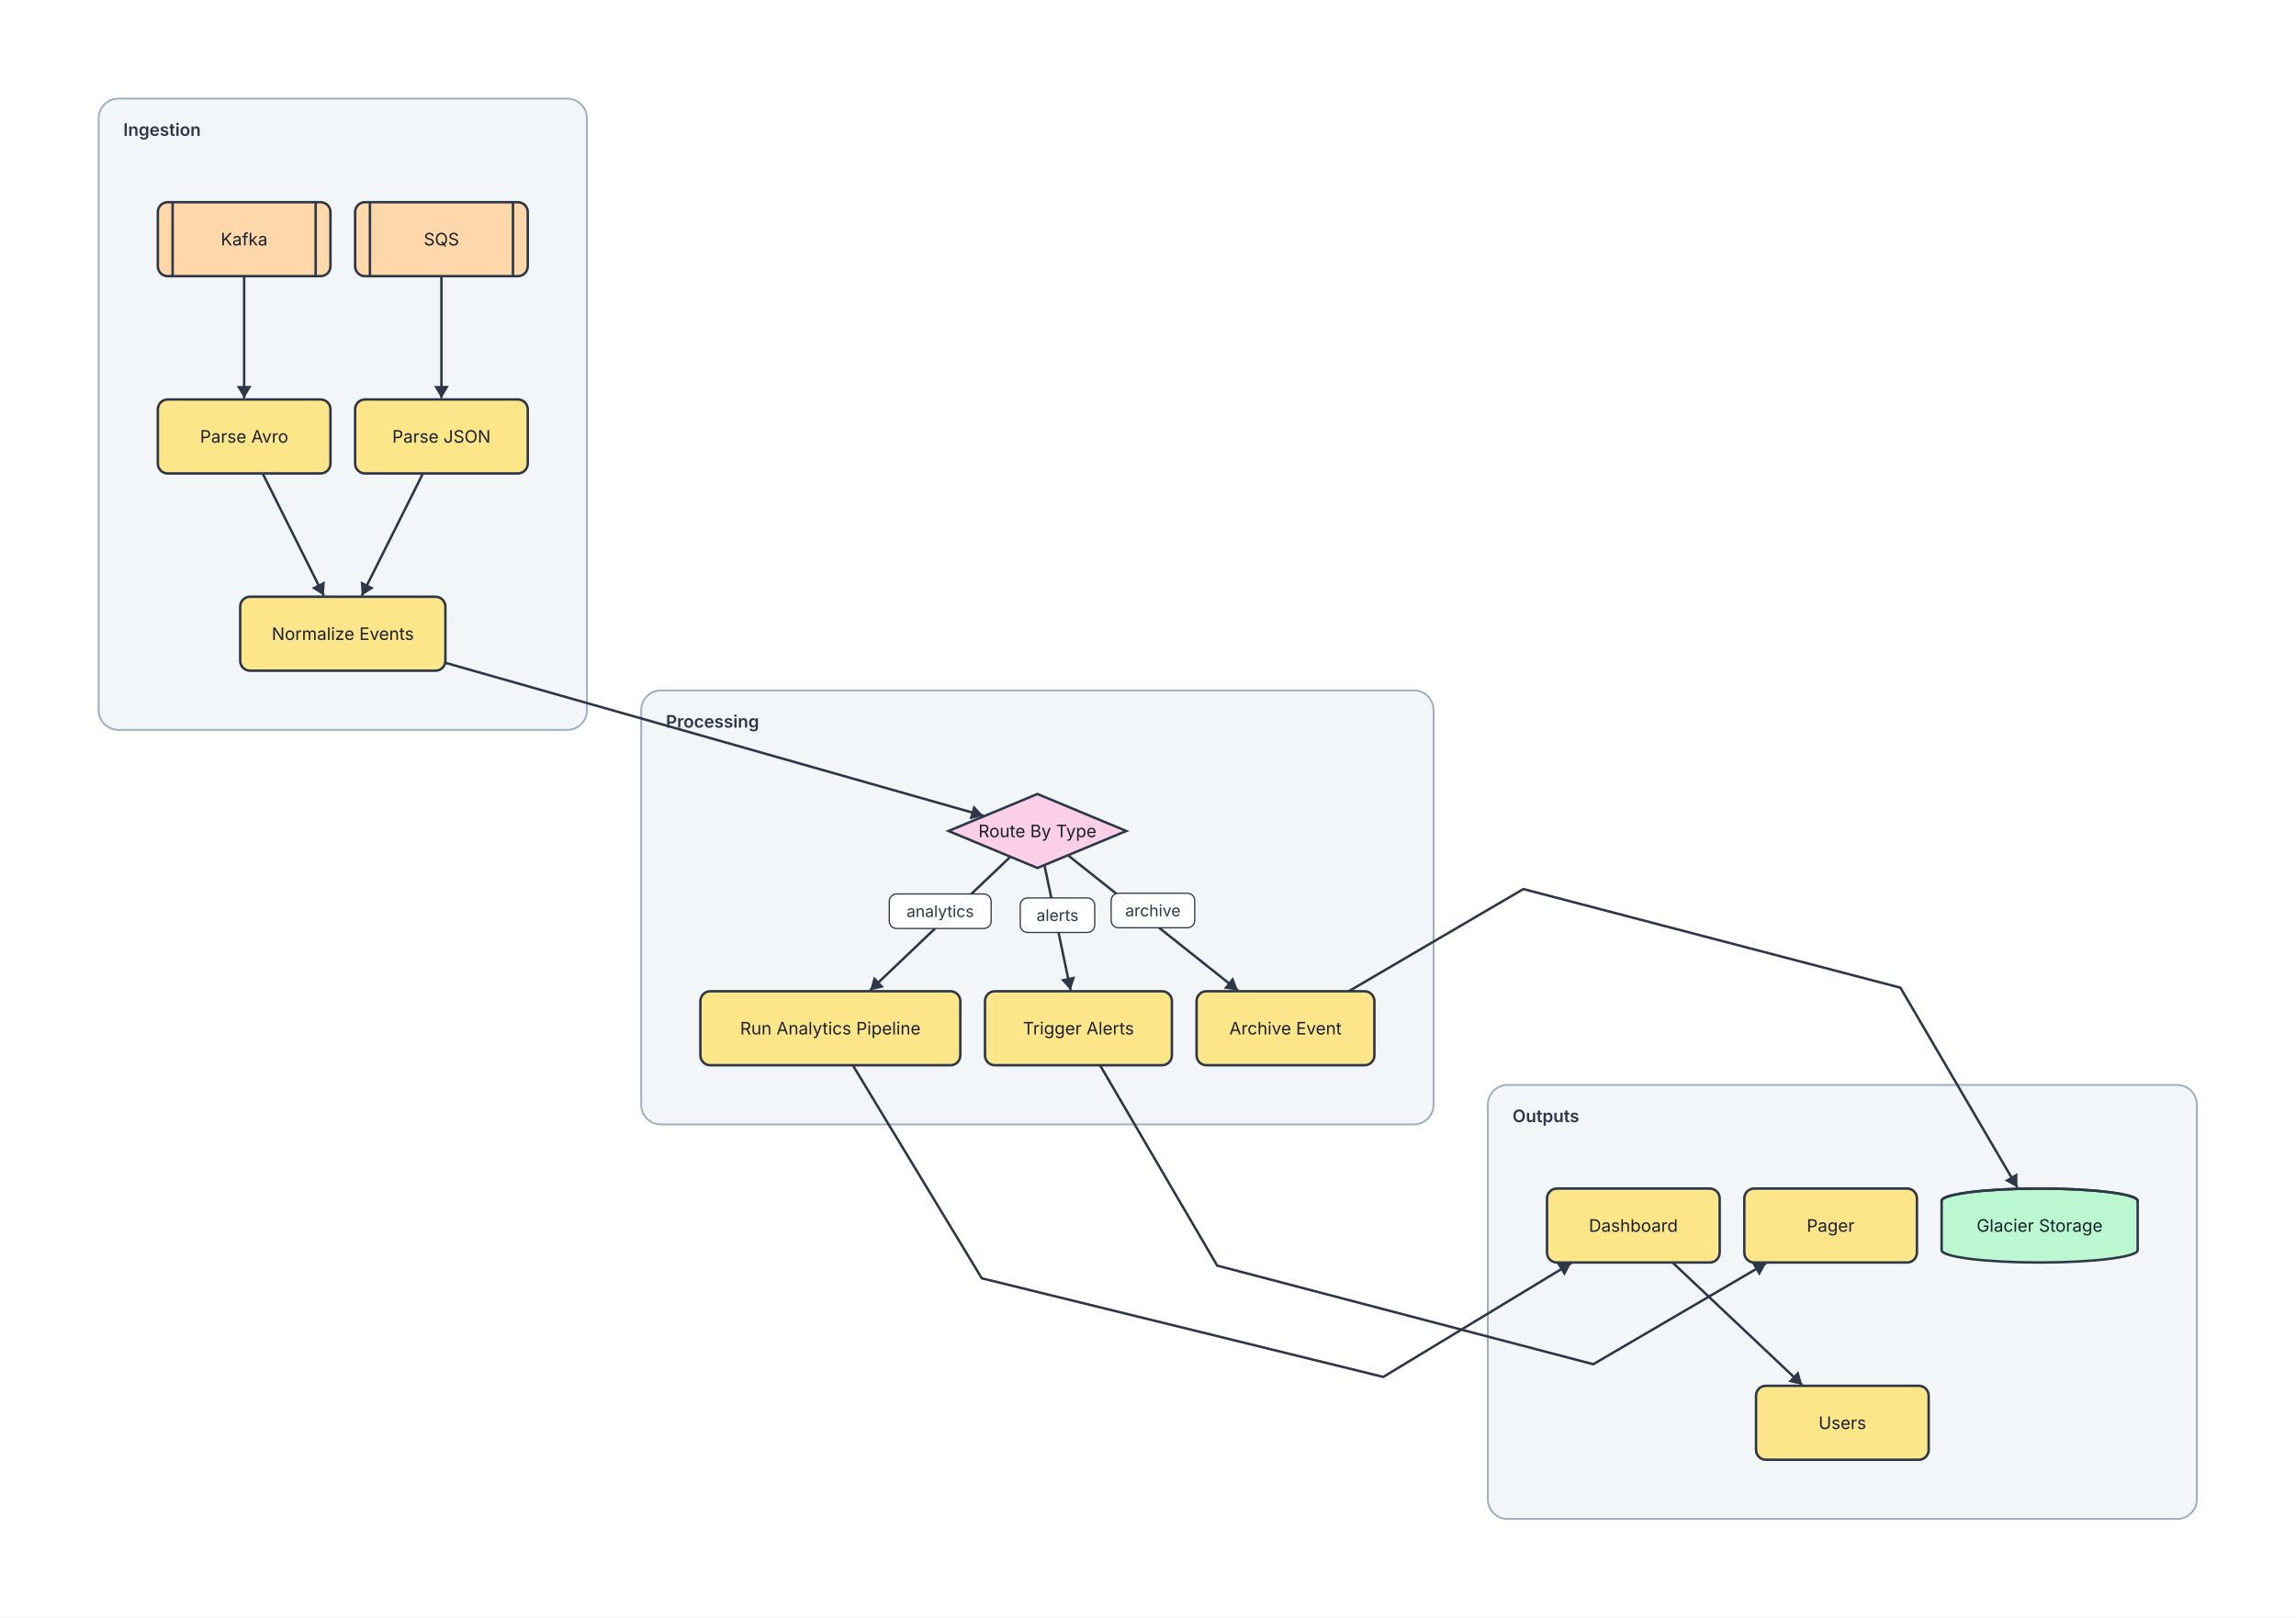
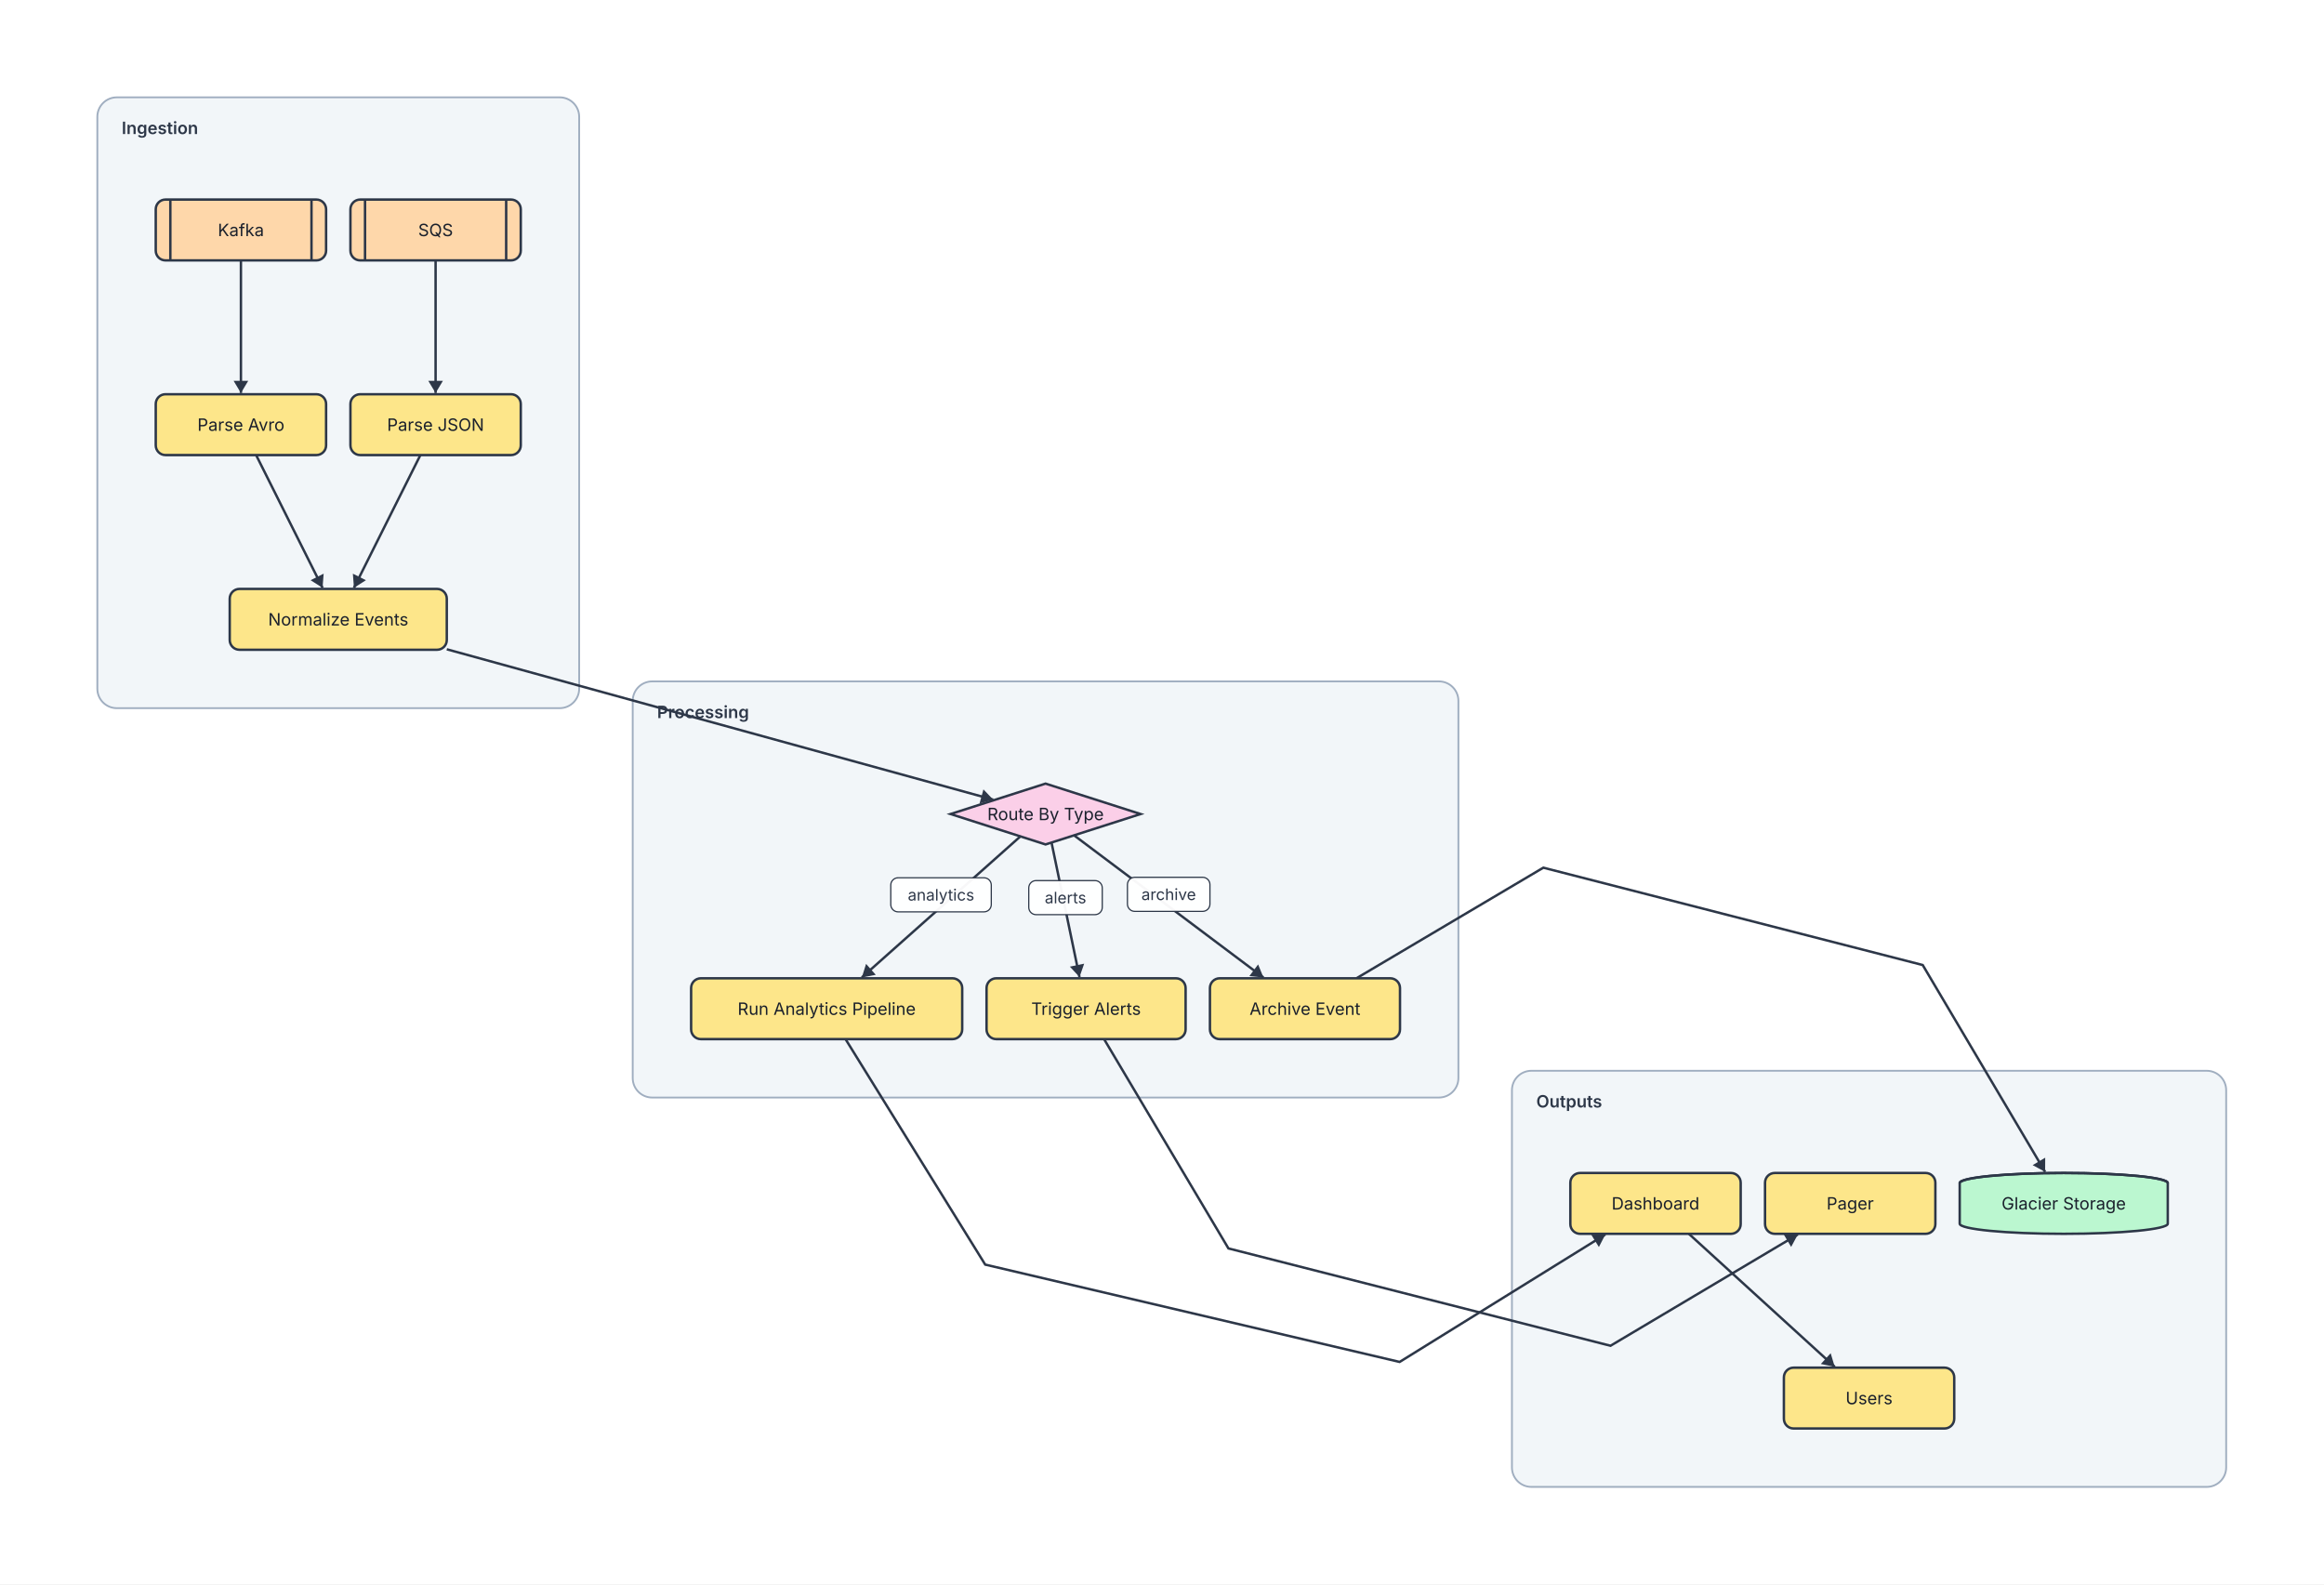
- <svg xmlns="http://www.w3.org/2000/svg" width="1862" height="1312" viewBox="0 0 1862 1312" font-family="Inter, system-ui, sans-serif">
+ <svg xmlns="http://www.w3.org/2000/svg" width="1910" height="1302" viewBox="0 0 1910 1302" font-family="Inter, system-ui, sans-serif">
  <defs>
    <marker id="arrow-end" markerWidth="8" markerHeight="8" refX="6" refY="4" orient="auto" markerUnits="strokeWidth">
      <path d="M1,1 L6,4 L1,7 z" fill="context-stroke" />
    </marker>
    <marker id="arrow-start" markerWidth="8" markerHeight="8" refX="2" refY="4" orient="auto" markerUnits="strokeWidth">
      <path d="M7,1 L2,4 L7,7 z" fill="context-stroke" />
    </marker>
  </defs>
  <rect width="100%" height="100%" fill="white" />
  <g class="subgraph" data-id="Ingestion">
-     <rect x="80.0" y="80.0" width="396.0" height="512.0" rx="16" ry="16" fill="#edf2f7" fill-opacity="0.7" stroke="#a0aec0" stroke-width="1.5" />
+     <rect x="80.0" y="80.0" width="396.0" height="502.0" rx="16" ry="16" fill="#edf2f7" fill-opacity="0.7" stroke="#a0aec0" stroke-width="1.5" />
    <text x="100.0" y="100.0" fill="#2d3748" font-size="14" font-weight="600" text-anchor="start" dominant-baseline="hanging">Ingestion</text>
  </g>
  <g class="subgraph" data-id="Processing">
-     <rect x="520.0" y="560.0" width="642.6" height="352.0" rx="16" ry="16" fill="#edf2f7" fill-opacity="0.7" stroke="#a0aec0" stroke-width="1.5" />
+     <rect x="520.0" y="560.0" width="678.6" height="342.0" rx="16" ry="16" fill="#edf2f7" fill-opacity="0.7" stroke="#a0aec0" stroke-width="1.5" />
    <text x="540.0" y="580.0" fill="#2d3748" font-size="14" font-weight="600" text-anchor="start" dominant-baseline="hanging">Processing</text>
  </g>
  <g class="subgraph" data-id="Outputs">
-     <rect x="1206.6" y="880.0" width="575.0" height="352.0" rx="16" ry="16" fill="#edf2f7" fill-opacity="0.7" stroke="#a0aec0" stroke-width="1.5" />
-     <text x="1226.6" y="900.0" fill="#2d3748" font-size="14" font-weight="600" text-anchor="start" dominant-baseline="hanging">Outputs</text>
+     <rect x="1242.6" y="880.0" width="587.0" height="342.0" rx="16" ry="16" fill="#edf2f7" fill-opacity="0.7" stroke="#a0aec0" stroke-width="1.5" />
+     <text x="1262.6" y="900.0" fill="#2d3748" font-size="14" font-weight="600" text-anchor="start" dominant-baseline="hanging">Outputs</text>
  </g>
-   <line x1="198.0" y1="224.0" x2="198.0" y2="323.0" stroke="#2d3748" stroke-width="2" marker-end="url(#arrow-end)" />
-   <line x1="358.0" y1="224.0" x2="358.0" y2="323.0" stroke="#2d3748" stroke-width="2" marker-end="url(#arrow-end)" />
-   <line x1="213.0" y1="384.0" x2="262.6" y2="483.1" stroke="#2d3748" stroke-width="2" marker-end="url(#arrow-end)" />
-   <line x1="343.0" y1="384.0" x2="293.4" y2="483.1" stroke="#2d3748" stroke-width="2" marker-end="url(#arrow-end)" />
-   <line x1="361.2" y1="537.6" x2="797.5" y2="661.6" stroke="#2d3748" stroke-width="2" marker-end="url(#arrow-end)" />
-   <line x1="819.4" y1="694.9" x2="705.6" y2="803.3" stroke="#2d3748" stroke-width="2" marker-end="url(#arrow-end)" />
+   <line x1="198.0" y1="214.0" x2="198.0" y2="323.0" stroke="#2d3748" stroke-width="2" marker-end="url(#arrow-end)" />
+   <line x1="358.0" y1="214.0" x2="358.0" y2="323.0" stroke="#2d3748" stroke-width="2" marker-end="url(#arrow-end)" />
+   <line x1="210.5" y1="374.0" x2="265.1" y2="483.1" stroke="#2d3748" stroke-width="2" marker-end="url(#arrow-end)" />
+   <line x1="345.5" y1="374.0" x2="290.9" y2="483.1" stroke="#2d3748" stroke-width="2" marker-end="url(#arrow-end)" />
+   <line x1="367.2" y1="533.6" x2="816.3" y2="657.2" stroke="#2d3748" stroke-width="2" marker-end="url(#arrow-end)" />
+   <line x1="838.6" y1="687.4" x2="708.3" y2="803.3" stroke="#2d3748" stroke-width="2" marker-end="url(#arrow-end)" />
  <g pointer-events="none">
-     <rect x="721.2" y="725.1" width="82.6" height="28.0" rx="6" ry="6" fill="white" fill-opacity="0.96" stroke="#2d3748" stroke-width="1" />
-     <text x="762.5" y="739.1" fill="#2d3748" font-size="13" text-anchor="middle" dominant-baseline="middle" xml:space="preserve">analytics</text>
+     <rect x="732.1" y="721.4" width="82.6" height="28.0" rx="6" ry="6" fill="white" fill-opacity="0.96" stroke="#2d3748" stroke-width="1" />
+     <text x="773.4" y="735.4" fill="#2d3748" font-size="13" text-anchor="middle" dominant-baseline="middle" xml:space="preserve">analytics</text>
  </g>
-   <line x1="847.0" y1="701.6" x2="868.2" y2="803.0" stroke="#2d3748" stroke-width="2" marker-end="url(#arrow-end)" />
+   <line x1="864.2" y1="692.4" x2="887.2" y2="803.0" stroke="#2d3748" stroke-width="2" marker-end="url(#arrow-end)" />
  <g pointer-events="none">
-     <rect x="827.4" y="728.3" width="60.4" height="28.0" rx="6" ry="6" fill="white" fill-opacity="0.96" stroke="#2d3748" stroke-width="1" />
-     <text x="857.6" y="742.3" fill="#2d3748" font-size="13" text-anchor="middle" dominant-baseline="middle" xml:space="preserve">alerts</text>
+     <rect x="845.5" y="723.7" width="60.4" height="28.0" rx="6" ry="6" fill="white" fill-opacity="0.96" stroke="#2d3748" stroke-width="1" />
+     <text x="875.7" y="737.7" fill="#2d3748" font-size="13" text-anchor="middle" dominant-baseline="middle" xml:space="preserve">alerts</text>
  </g>
-   <line x1="866.1" y1="693.7" x2="1004.0" y2="803.4" stroke="#2d3748" stroke-width="2" marker-end="url(#arrow-end)" />
+   <line x1="882.7" y1="686.5" x2="1038.4" y2="803.4" stroke="#2d3748" stroke-width="2" marker-end="url(#arrow-end)" />
  <g pointer-events="none">
-     <rect x="901.1" y="724.5" width="67.8" height="28.0" rx="6" ry="6" fill="white" fill-opacity="0.96" stroke="#2d3748" stroke-width="1" />
-     <text x="935.0" y="738.5" fill="#2d3748" font-size="13" text-anchor="middle" dominant-baseline="middle" xml:space="preserve">archive</text>
+     <rect x="926.6" y="721.0" width="67.8" height="28.0" rx="6" ry="6" fill="white" fill-opacity="0.96" stroke="#2d3748" stroke-width="1" />
+     <text x="960.5" y="735.0" fill="#2d3748" font-size="13" text-anchor="middle" dominant-baseline="middle" xml:space="preserve">archive</text>
  </g>
-   <polyline points="691.6,864.0 796.2,1036.8 959.0,1076.8 1121.8,1116.8 1274.2,1024.5" fill="none" stroke="#2d3748" stroke-width="2" marker-end="url(#arrow-end)" />
-   <polyline points="892.1,864.0 987.1,1026.5 1139.6,1066.5 1292.1,1106.5 1432.4,1024.5" fill="none" stroke="#2d3748" stroke-width="2" marker-end="url(#arrow-end)" />
-   <polyline points="1093.8,804.0 1235.4,721.1 1388.3,761.1 1541.2,801.1 1636.0,963.1" fill="none" stroke="#2d3748" stroke-width="2" marker-end="url(#arrow-end)" />
-   <line x1="1356.4" y1="1024.0" x2="1461.6" y2="1123.3" stroke="#2d3748" stroke-width="2" marker-end="url(#arrow-end)" />
-   <rect x="194.8" y="484.0" width="166.4" height="60.0" rx="8" ry="8" fill="#fde68a" stroke="#2d3748" stroke-width="2" />
-   <text x="278.0" y="514.0" fill="#1a202c" font-size="14" text-anchor="middle" dominant-baseline="middle">Normalize Events</text>
-   <rect x="1414.6" y="964.0" width="140.0" height="60.0" rx="8" ry="8" fill="#fde68a" stroke="#2d3748" stroke-width="2" />
-   <text x="1484.6" y="994.0" fill="#1a202c" font-size="14" text-anchor="middle" dominant-baseline="middle">Pager</text>
-   <rect x="970.4" y="804.0" width="144.2" height="60.0" rx="8" ry="8" fill="#fde68a" stroke="#2d3748" stroke-width="2" />
-   <text x="1042.5" y="834.0" fill="#1a202c" font-size="14" text-anchor="middle" dominant-baseline="middle">Archive Event</text>
-   <path d="M1574.6,974.0 A79.5,10.0 0 0 1 1733.6,974.0 L1733.6,1014.0 A79.5,10.0 0 0 1 1574.6,1014.0 Z" fill="#bbf7d0" stroke="#2d3748" stroke-width="2" />
-   <path d="M1574.6,974.0 A79.5,10.0 0 0 1 1733.6,974.0" fill="none" stroke="#2d3748" stroke-width="2" />
-   <text x="1654.1" y="994.0" fill="#1a202c" font-size="14" text-anchor="middle" dominant-baseline="middle">Glacier Storage</text>
-   <rect x="568.0" y="804.0" width="210.8" height="60.0" rx="8" ry="8" fill="#fde68a" stroke="#2d3748" stroke-width="2" />
-   <text x="673.4" y="834.0" fill="#1a202c" font-size="14" text-anchor="middle" dominant-baseline="middle">Run Analytics Pipeline</text>
-   <polygon points="841.3,644.0 913.4,674.0 841.3,704.0 769.2,674.0" fill="#fbcfe8" stroke="#2d3748" stroke-width="2" />
-   <text x="841.3" y="674.0" fill="#1a202c" font-size="14" text-anchor="middle" dominant-baseline="middle">Route By Type</text>
-   <rect x="128.0" y="324.0" width="140.0" height="60.0" rx="8" ry="8" fill="#fde68a" stroke="#2d3748" stroke-width="2" />
-   <text x="198.0" y="354.0" fill="#1a202c" font-size="14" text-anchor="middle" dominant-baseline="middle">Parse Avro</text>
-   <rect x="1424.1" y="1124.0" width="140.0" height="60.0" rx="8" ry="8" fill="#fde68a" stroke="#2d3748" stroke-width="2" />
-   <text x="1494.1" y="1154.0" fill="#1a202c" font-size="14" text-anchor="middle" dominant-baseline="middle">Users</text>
-   <rect x="128.0" y="164.0" width="140.0" height="60.0" rx="8" ry="8" fill="#fed7aa" stroke="#2d3748" stroke-width="2" />
-   <line x1="140.0" y1="164.0" x2="140.0" y2="224.0" stroke="#2d3748" stroke-width="2" />
-   <line x1="256.0" y1="164.0" x2="256.0" y2="224.0" stroke="#2d3748" stroke-width="2" />
-   <text x="198.0" y="194.0" fill="#1a202c" font-size="14" text-anchor="middle" dominant-baseline="middle">Kafka</text>
-   <rect x="288.0" y="324.0" width="140.0" height="60.0" rx="8" ry="8" fill="#fde68a" stroke="#2d3748" stroke-width="2" />
-   <text x="358.0" y="354.0" fill="#1a202c" font-size="14" text-anchor="middle" dominant-baseline="middle">Parse JSON</text>
-   <rect x="1254.6" y="964.0" width="140.0" height="60.0" rx="8" ry="8" fill="#fde68a" stroke="#2d3748" stroke-width="2" />
-   <text x="1324.6" y="994.0" fill="#1a202c" font-size="14" text-anchor="middle" dominant-baseline="middle">Dashboard</text>
-   <rect x="798.8" y="804.0" width="151.6" height="60.0" rx="8" ry="8" fill="#fde68a" stroke="#2d3748" stroke-width="2" />
-   <text x="874.6" y="834.0" fill="#1a202c" font-size="14" text-anchor="middle" dominant-baseline="middle">Trigger Alerts</text>
-   <rect x="288.0" y="164.0" width="140.0" height="60.0" rx="8" ry="8" fill="#fed7aa" stroke="#2d3748" stroke-width="2" />
-   <line x1="300.0" y1="164.0" x2="300.0" y2="224.0" stroke="#2d3748" stroke-width="2" />
-   <line x1="416.0" y1="164.0" x2="416.0" y2="224.0" stroke="#2d3748" stroke-width="2" />
-   <text x="358.0" y="194.0" fill="#1a202c" font-size="14" text-anchor="middle" dominant-baseline="middle">SQS</text>
+   <polyline points="694.9,854.0 809.7,1039.3 980.0,1079.3 1150.3,1119.3 1319.4,1014.5" fill="none" stroke="#2d3748" stroke-width="2" marker-end="url(#arrow-end)" />
+   <polyline points="907.4,854.0 1009.6,1026.0 1166.6,1066.0 1323.6,1106.0 1477.6,1014.5" fill="none" stroke="#2d3748" stroke-width="2" marker-end="url(#arrow-end)" />
+   <polyline points="1114.8,804.0 1268.4,713.1 1424.3,753.1 1580.2,793.1 1680.8,963.1" fill="none" stroke="#2d3748" stroke-width="2" marker-end="url(#arrow-end)" />
+   <line x1="1388.0" y1="1014.0" x2="1507.9" y2="1123.3" stroke="#2d3748" stroke-width="2" marker-end="url(#arrow-end)" />
+   <rect x="128.0" y="164.0" width="140.0" height="50.0" rx="8" ry="8" fill="#fed7aa" stroke="#2d3748" stroke-width="2" />
+   <line x1="140.0" y1="164.0" x2="140.0" y2="214.0" stroke="#2d3748" stroke-width="2" />
+   <line x1="256.0" y1="164.0" x2="256.0" y2="214.0" stroke="#2d3748" stroke-width="2" />
+   <text x="198.0" y="189.0" fill="#1a202c" font-size="14" text-anchor="middle" dominant-baseline="middle">Kafka</text>
+   <rect x="128.0" y="324.0" width="140.0" height="50.0" rx="8" ry="8" fill="#fde68a" stroke="#2d3748" stroke-width="2" />
+   <text x="198.0" y="349.0" fill="#1a202c" font-size="14" text-anchor="middle" dominant-baseline="middle">Parse Avro</text>
+   <rect x="568.0" y="804.0" width="222.8" height="50.0" rx="8" ry="8" fill="#fde68a" stroke="#2d3748" stroke-width="2" />
+   <text x="679.4" y="829.0" fill="#1a202c" font-size="14" text-anchor="middle" dominant-baseline="middle">Run Analytics Pipeline</text>
+   <rect x="288.0" y="164.0" width="140.0" height="50.0" rx="8" ry="8" fill="#fed7aa" stroke="#2d3748" stroke-width="2" />
+   <line x1="300.0" y1="164.0" x2="300.0" y2="214.0" stroke="#2d3748" stroke-width="2" />
+   <line x1="416.0" y1="164.0" x2="416.0" y2="214.0" stroke="#2d3748" stroke-width="2" />
+   <text x="358.0" y="189.0" fill="#1a202c" font-size="14" text-anchor="middle" dominant-baseline="middle">SQS</text>
+   <rect x="188.8" y="484.0" width="178.4" height="50.0" rx="8" ry="8" fill="#fde68a" stroke="#2d3748" stroke-width="2" />
+   <text x="278.0" y="509.0" fill="#1a202c" font-size="14" text-anchor="middle" dominant-baseline="middle">Normalize Events</text>
+   <polygon points="859.3,644.0 937.4,669.0 859.3,694.0 781.2,669.0" fill="#fbcfe8" stroke="#2d3748" stroke-width="2" />
+   <text x="859.3" y="669.0" fill="#1a202c" font-size="14" text-anchor="middle" dominant-baseline="middle">Route By Type</text>
+   <path d="M1610.6,972.3 A85.5,8.3 0 0 1 1781.6,972.3 L1781.6,1005.7 A85.5,8.3 0 0 1 1610.6,1005.7 Z" fill="#bbf7d0" stroke="#2d3748" stroke-width="2" />
+   <path d="M1610.6,972.3 A85.5,8.3 0 0 1 1781.6,972.3" fill="none" stroke="#2d3748" stroke-width="2" />
+   <text x="1696.1" y="989.0" fill="#1a202c" font-size="14" text-anchor="middle" dominant-baseline="middle">Glacier Storage</text>
+   <rect x="288.0" y="324.0" width="140.0" height="50.0" rx="8" ry="8" fill="#fde68a" stroke="#2d3748" stroke-width="2" />
+   <text x="358.0" y="349.0" fill="#1a202c" font-size="14" text-anchor="middle" dominant-baseline="middle">Parse JSON</text>
+   <rect x="810.8" y="804.0" width="163.6" height="50.0" rx="8" ry="8" fill="#fde68a" stroke="#2d3748" stroke-width="2" />
+   <text x="892.6" y="829.0" fill="#1a202c" font-size="14" text-anchor="middle" dominant-baseline="middle">Trigger Alerts</text>
+   <rect x="994.4" y="804.0" width="156.2" height="50.0" rx="8" ry="8" fill="#fde68a" stroke="#2d3748" stroke-width="2" />
+   <text x="1072.5" y="829.0" fill="#1a202c" font-size="14" text-anchor="middle" dominant-baseline="middle">Archive Event</text>
+   <rect x="1290.6" y="964.0" width="140.0" height="50.0" rx="8" ry="8" fill="#fde68a" stroke="#2d3748" stroke-width="2" />
+   <text x="1360.6" y="989.0" fill="#1a202c" font-size="14" text-anchor="middle" dominant-baseline="middle">Dashboard</text>
+   <rect x="1450.6" y="964.0" width="140.0" height="50.0" rx="8" ry="8" fill="#fde68a" stroke="#2d3748" stroke-width="2" />
+   <text x="1520.6" y="989.0" fill="#1a202c" font-size="14" text-anchor="middle" dominant-baseline="middle">Pager</text>
+   <rect x="1466.1" y="1124.0" width="140.0" height="50.0" rx="8" ry="8" fill="#fde68a" stroke="#2d3748" stroke-width="2" />
+   <text x="1536.1" y="1149.0" fill="#1a202c" font-size="14" text-anchor="middle" dominant-baseline="middle">Users</text>
</svg>
